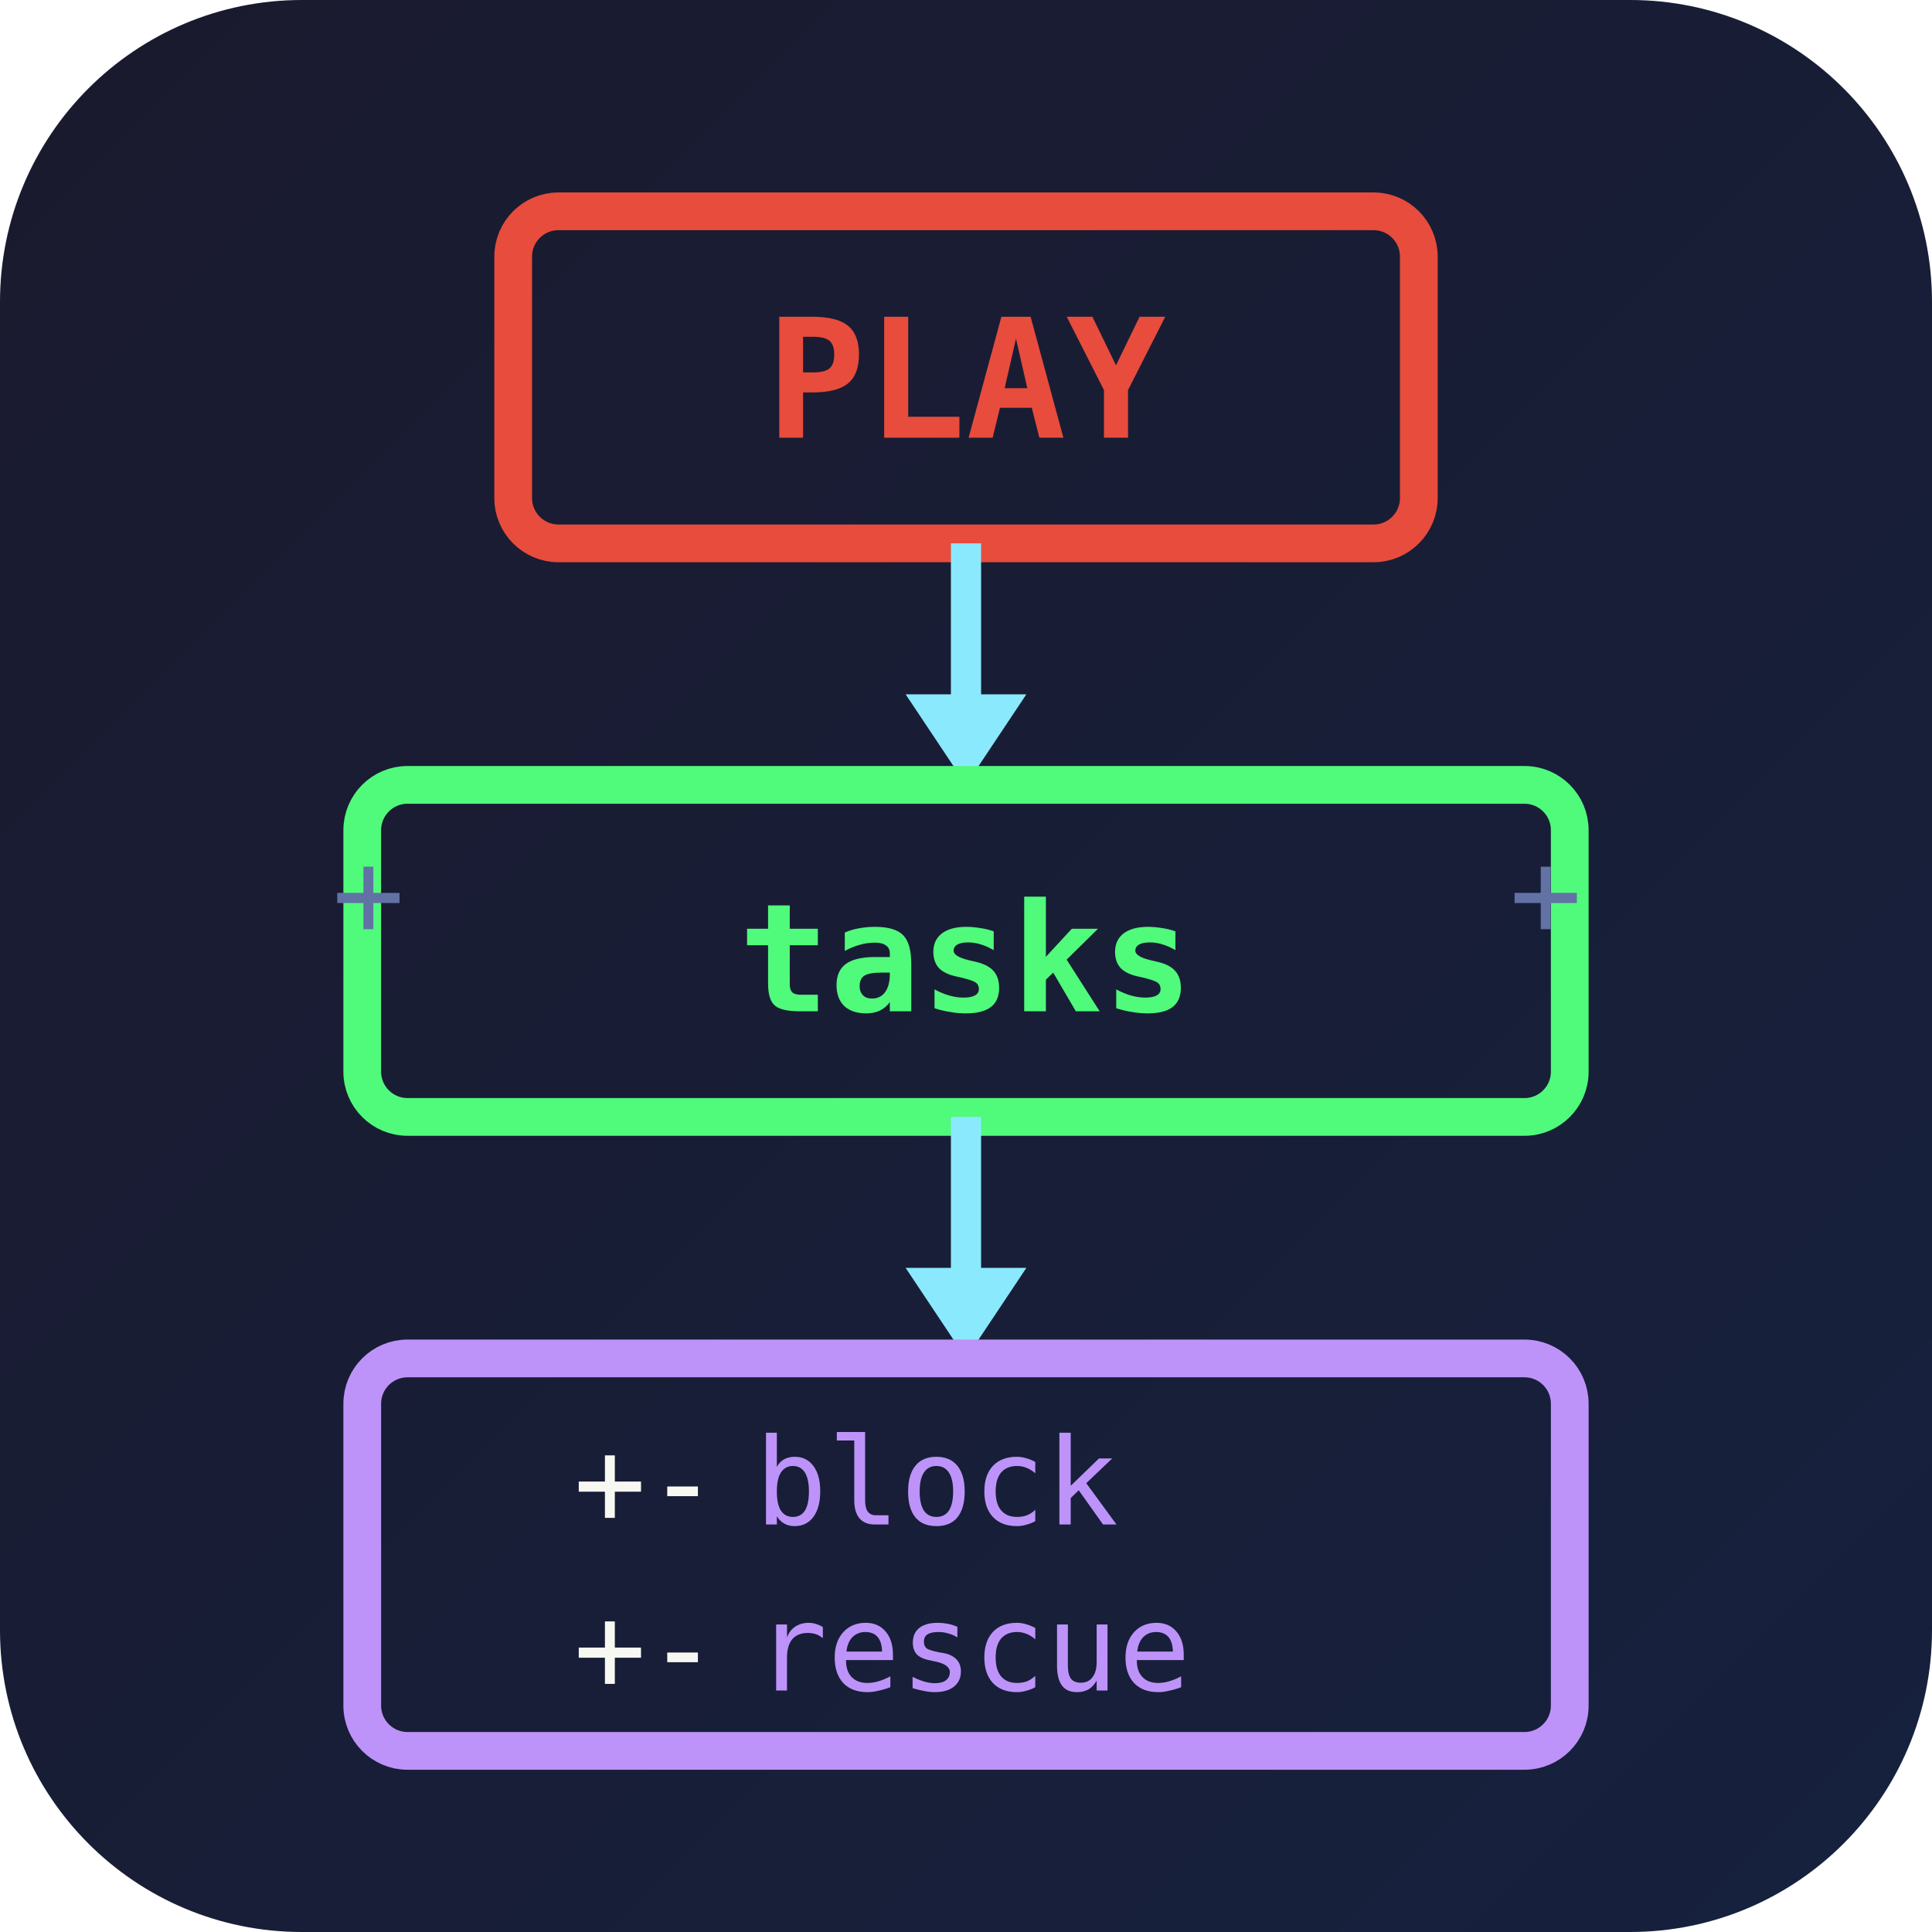
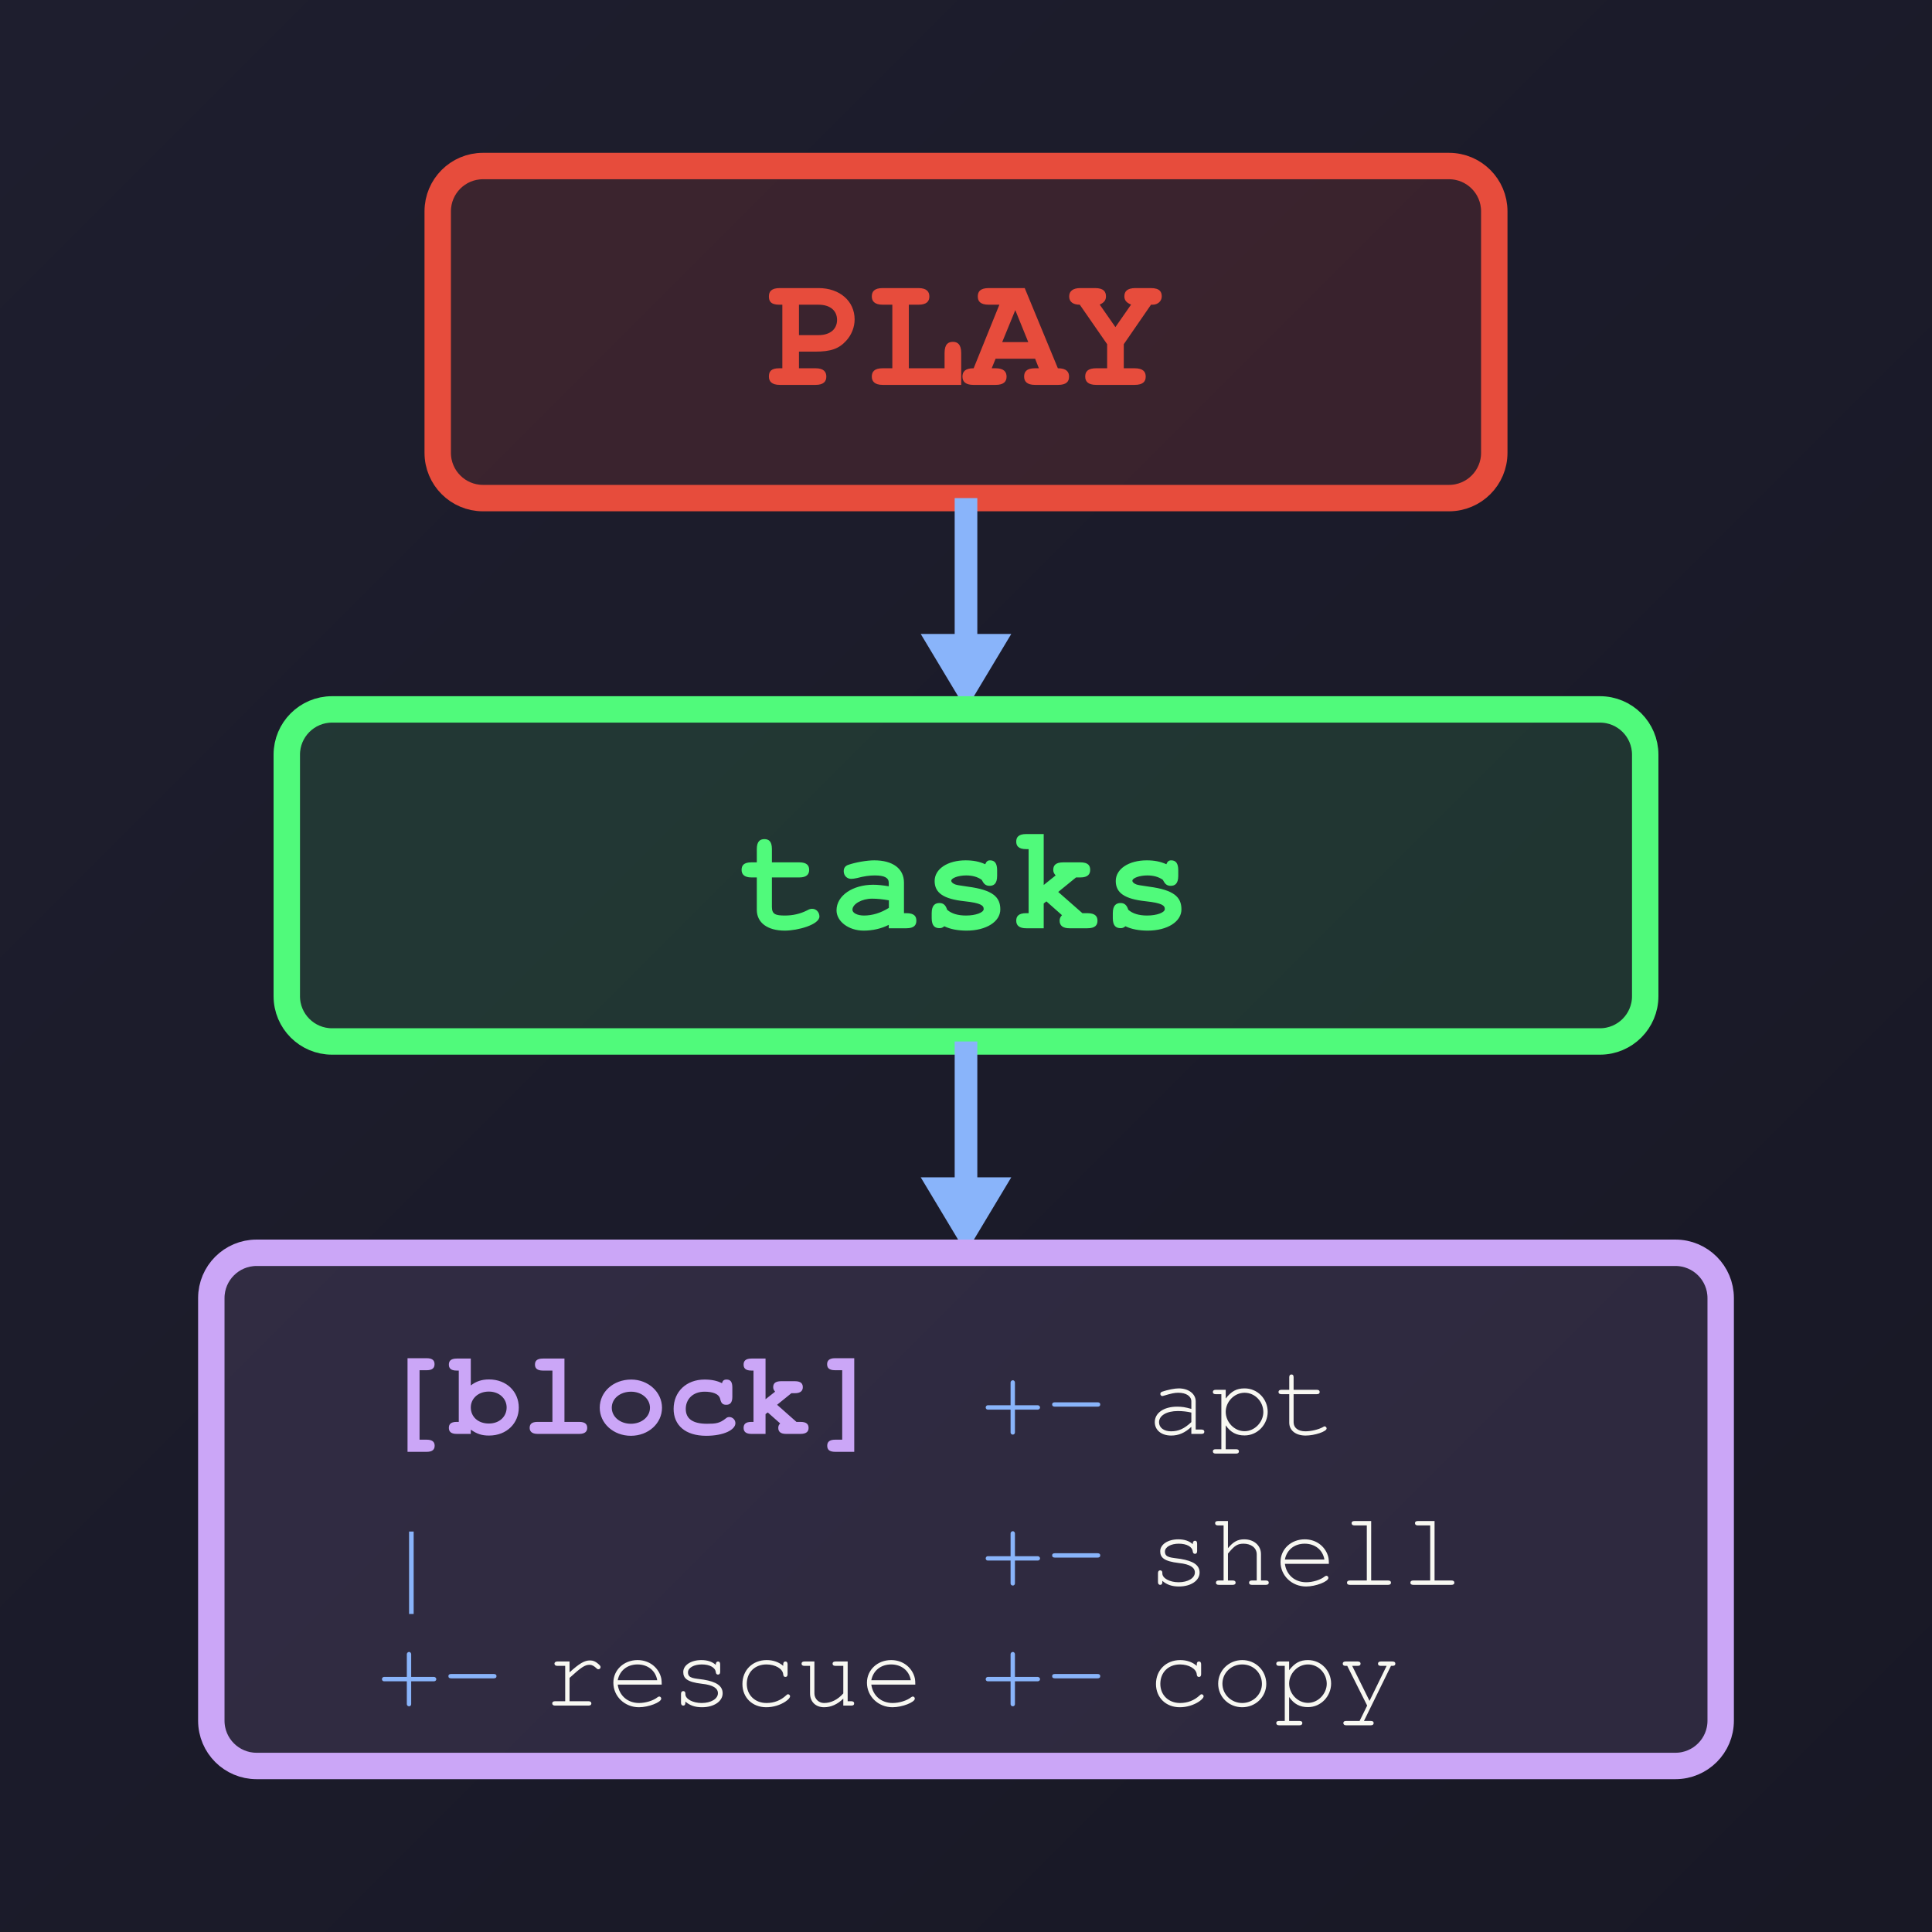
- <svg xmlns="http://www.w3.org/2000/svg" viewBox="0 0 128 128" width="128" height="128">
+ <svg xmlns="http://www.w3.org/2000/svg" viewBox="0 0 256 256" width="256" height="256">
  <defs>
    <linearGradient id="bg" x1="0%" y1="0%" x2="100%" y2="100%">
-       <stop offset="0%" style="stop-color:#1a1a2e" />
-       <stop offset="100%" style="stop-color:#16213e" />
+       <stop offset="0%" style="stop-color:#1e1e2e" />
+       <stop offset="100%" style="stop-color:#181825" />
    </linearGradient>
  </defs>
-   <rect width="128" height="128" rx="20" fill="url(#bg)" />
-   <rect x="34" y="14" width="60" height="22" rx="3" fill="none" stroke="#e74c3c" stroke-width="2.5" />
-   <text x="64" y="29" text-anchor="middle" fill="#e74c3c" font-family="monospace" font-size="11" font-weight="bold">PLAY</text>
-   <line x1="64" y1="36" x2="64" y2="48" stroke="#8be9fd" stroke-width="2" />
-   <polygon points="60,46 64,52 68,46" fill="#8be9fd" />
-   <rect x="24" y="52" width="80" height="22" rx="3" fill="none" stroke="#50fa7b" stroke-width="2.5" />
-   <text x="64" y="67" text-anchor="middle" fill="#50fa7b" font-family="monospace" font-size="10" font-weight="bold">tasks</text>
-   <line x1="64" y1="74" x2="64" y2="86" stroke="#8be9fd" stroke-width="2" />
-   <polygon points="60,84 64,90 68,84" fill="#8be9fd" />
-   <rect x="24" y="90" width="80" height="26" rx="3" fill="none" stroke="#bd93f9" stroke-width="2.5" />
-   <text x="38" y="101" fill="#f8f8f2" font-family="monospace" font-size="8">+-</text>
-   <text x="50" y="101" fill="#bd93f9" font-family="monospace" font-size="8">block</text>
-   <text x="38" y="112" fill="#f8f8f2" font-family="monospace" font-size="8">+-</text>
-   <text x="50" y="112" fill="#bd93f9" font-family="monospace" font-size="8">rescue</text>
-   <text x="22" y="62" fill="#6272a4" font-family="monospace" font-size="8">+</text>
-   <text x="100" y="62" fill="#6272a4" font-family="monospace" font-size="8">+</text>
+   <rect width="256" height="256" rx="0" fill="url(#bg)" />
+   <rect x="58" y="22" width="140" height="44" rx="6" fill="#e74c3c" fill-opacity="0.15" stroke="#e74c3c" stroke-width="3.5" />
+   <text x="128" y="51" text-anchor="middle" fill="#e74c3c" font-family="monospace, Courier" font-size="22" font-weight="bold">PLAY</text>
+   <line x1="128" y1="66" x2="128" y2="88" stroke="#89b4fa" stroke-width="3" />
+   <polygon points="122,84 128,94 134,84" fill="#89b4fa" />
+   <rect x="38" y="94" width="180" height="44" rx="6" fill="#50fa7b" fill-opacity="0.12" stroke="#50fa7b" stroke-width="3.5" />
+   <text x="128" y="123" text-anchor="middle" fill="#50fa7b" font-family="monospace, Courier" font-size="20" font-weight="bold">tasks</text>
+   <line x1="128" y1="138" x2="128" y2="160" stroke="#89b4fa" stroke-width="3" />
+   <polygon points="122,156 128,166 134,156" fill="#89b4fa" />
+   <rect x="28" y="166" width="200" height="68" rx="6" fill="#cba6f7" fill-opacity="0.12" stroke="#cba6f7" stroke-width="3.5" />
+   <text x="50" y="190" fill="#cba6f7" font-family="monospace, Courier" font-size="16" font-weight="bold">[block]</text>
+   <text x="50" y="212" fill="#89b4fa" font-family="monospace, Courier" font-size="15">|</text>
+   <text x="50" y="226" fill="#89b4fa" font-family="monospace, Courier" font-size="14">+-</text>
+   <text x="72" y="226" fill="#f8f8f2" font-family="monospace, Courier" font-size="14">rescue</text>
+   <text x="130" y="190" fill="#89b4fa" font-family="monospace, Courier" font-size="14">+-</text>
+   <text x="152" y="190" fill="#f8f8f2" font-family="monospace, Courier" font-size="14">apt</text>
+   <text x="130" y="210" fill="#89b4fa" font-family="monospace, Courier" font-size="14">+-</text>
+   <text x="152" y="210" fill="#f8f8f2" font-family="monospace, Courier" font-size="14">shell</text>
+   <text x="130" y="226" fill="#89b4fa" font-family="monospace, Courier" font-size="14">+-</text>
+   <text x="152" y="226" fill="#f8f8f2" font-family="monospace, Courier" font-size="14">copy</text>
</svg>
